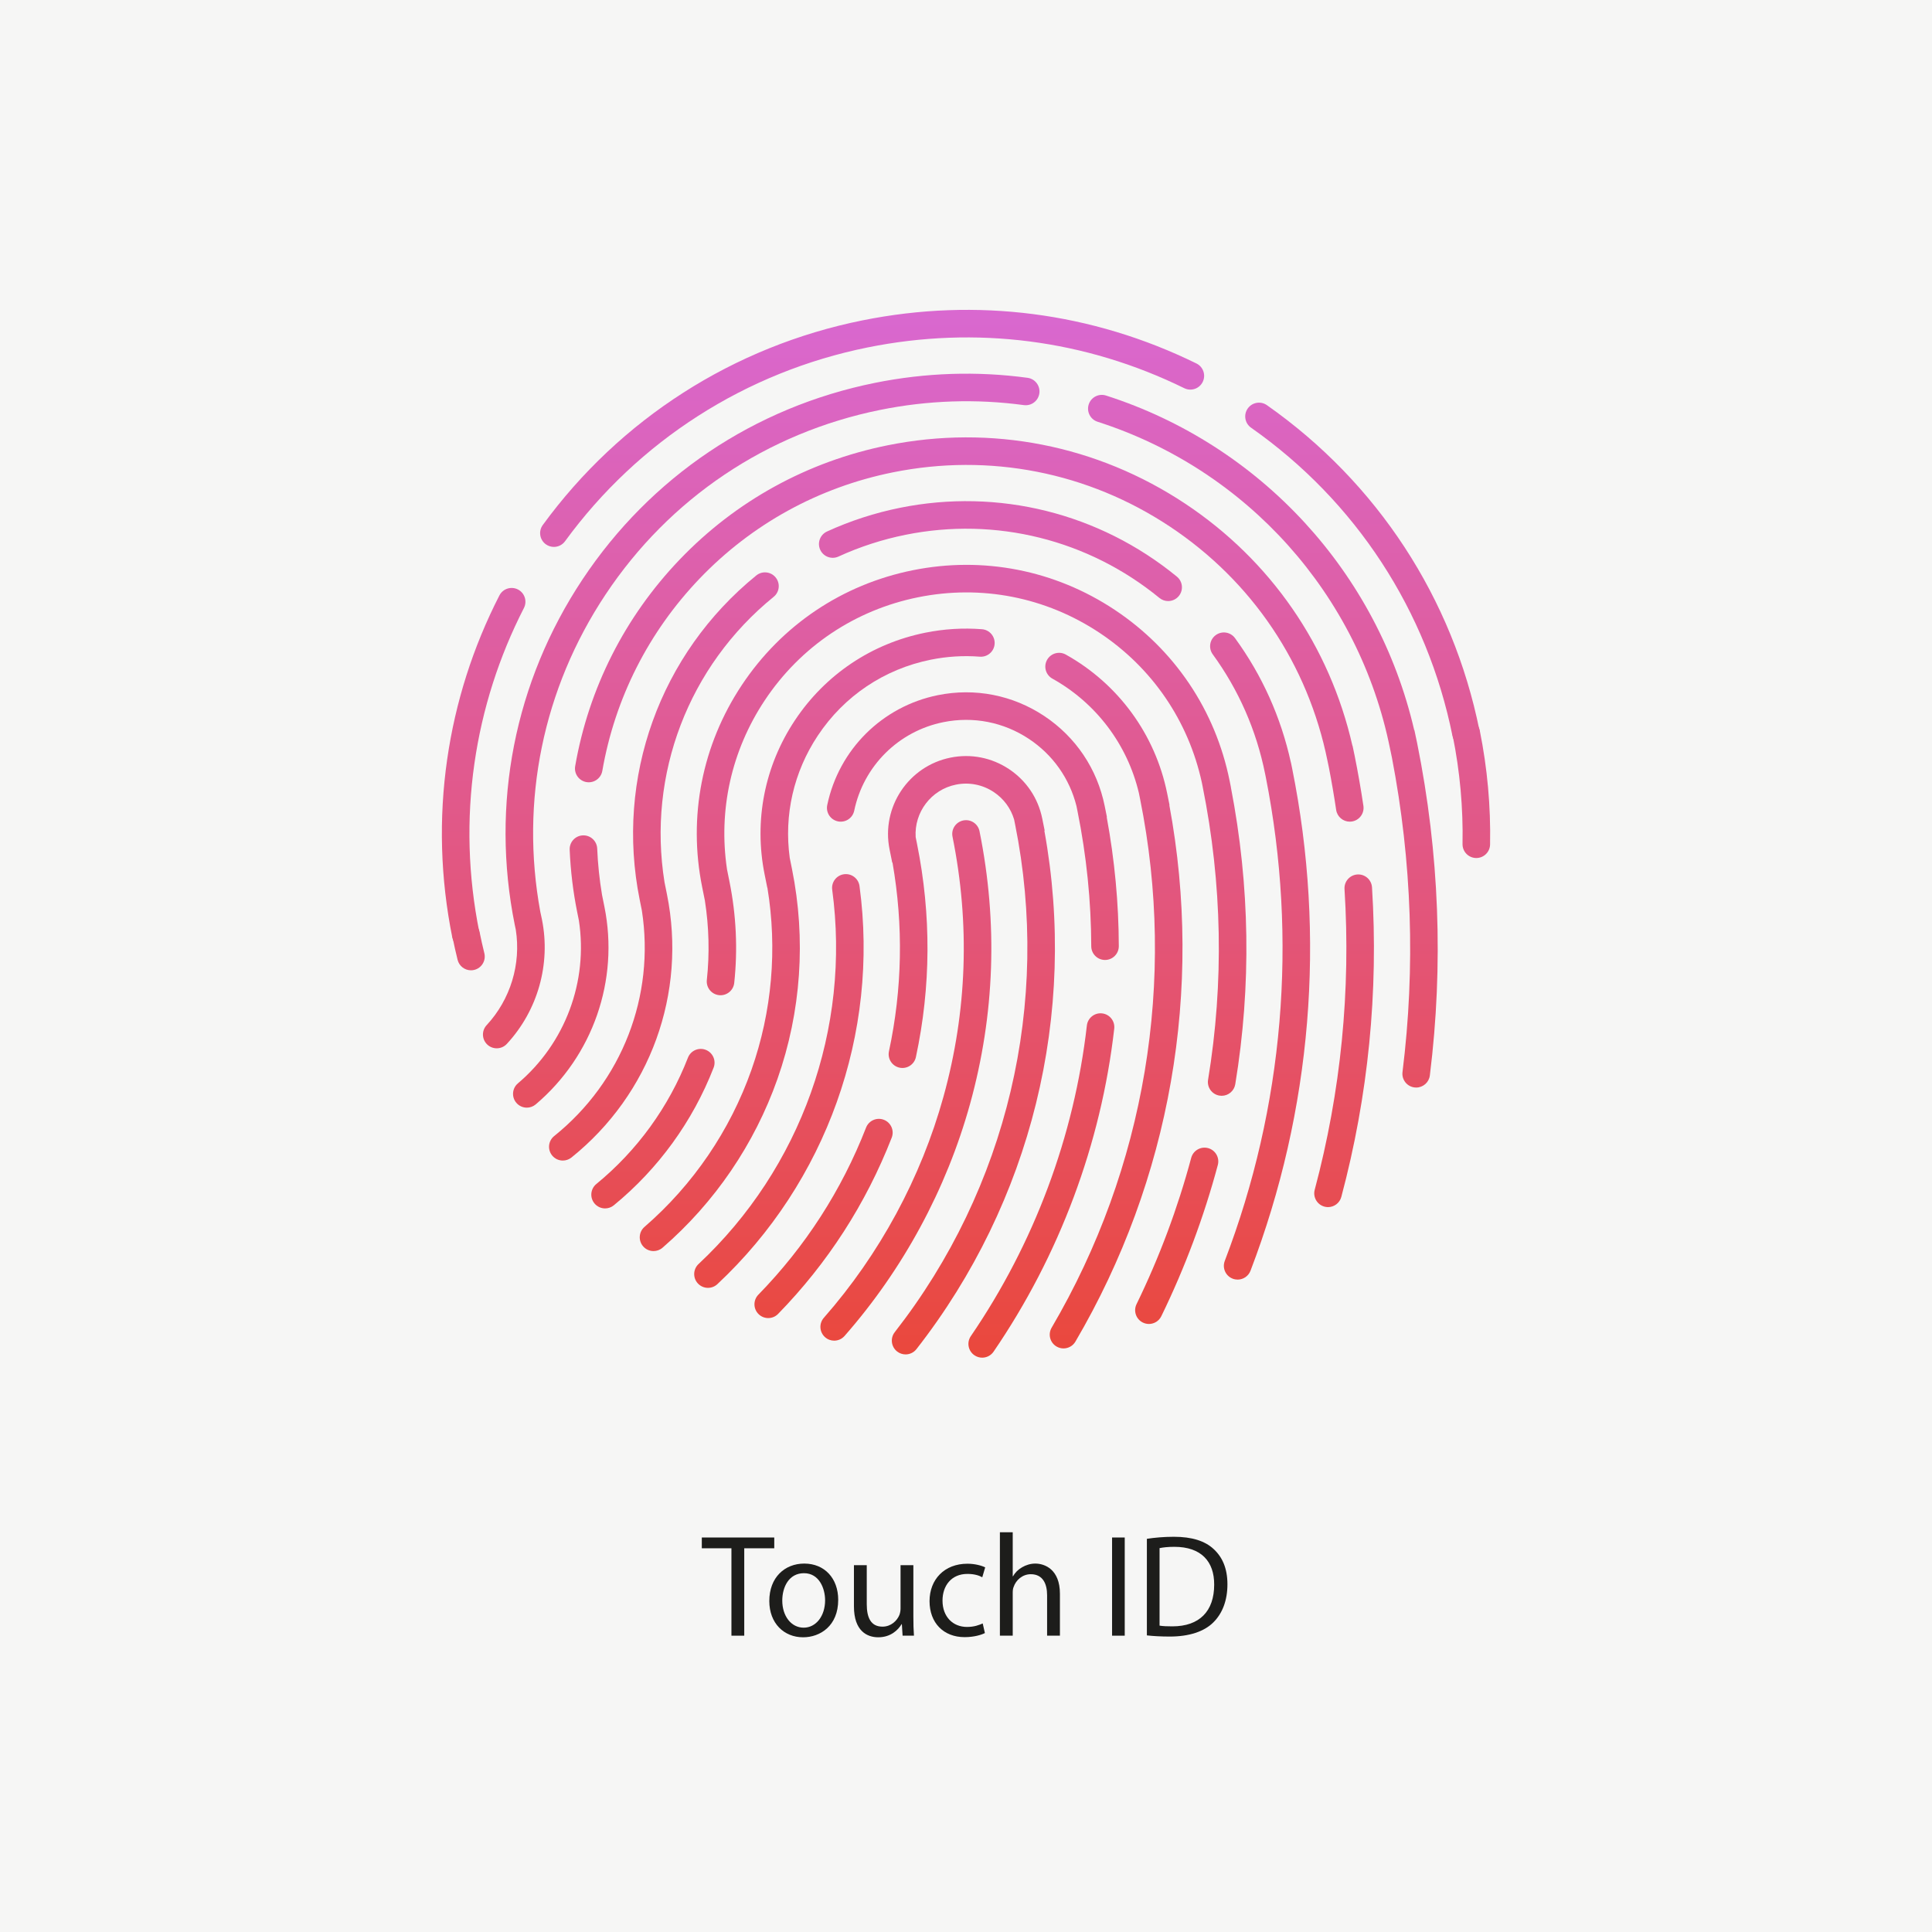
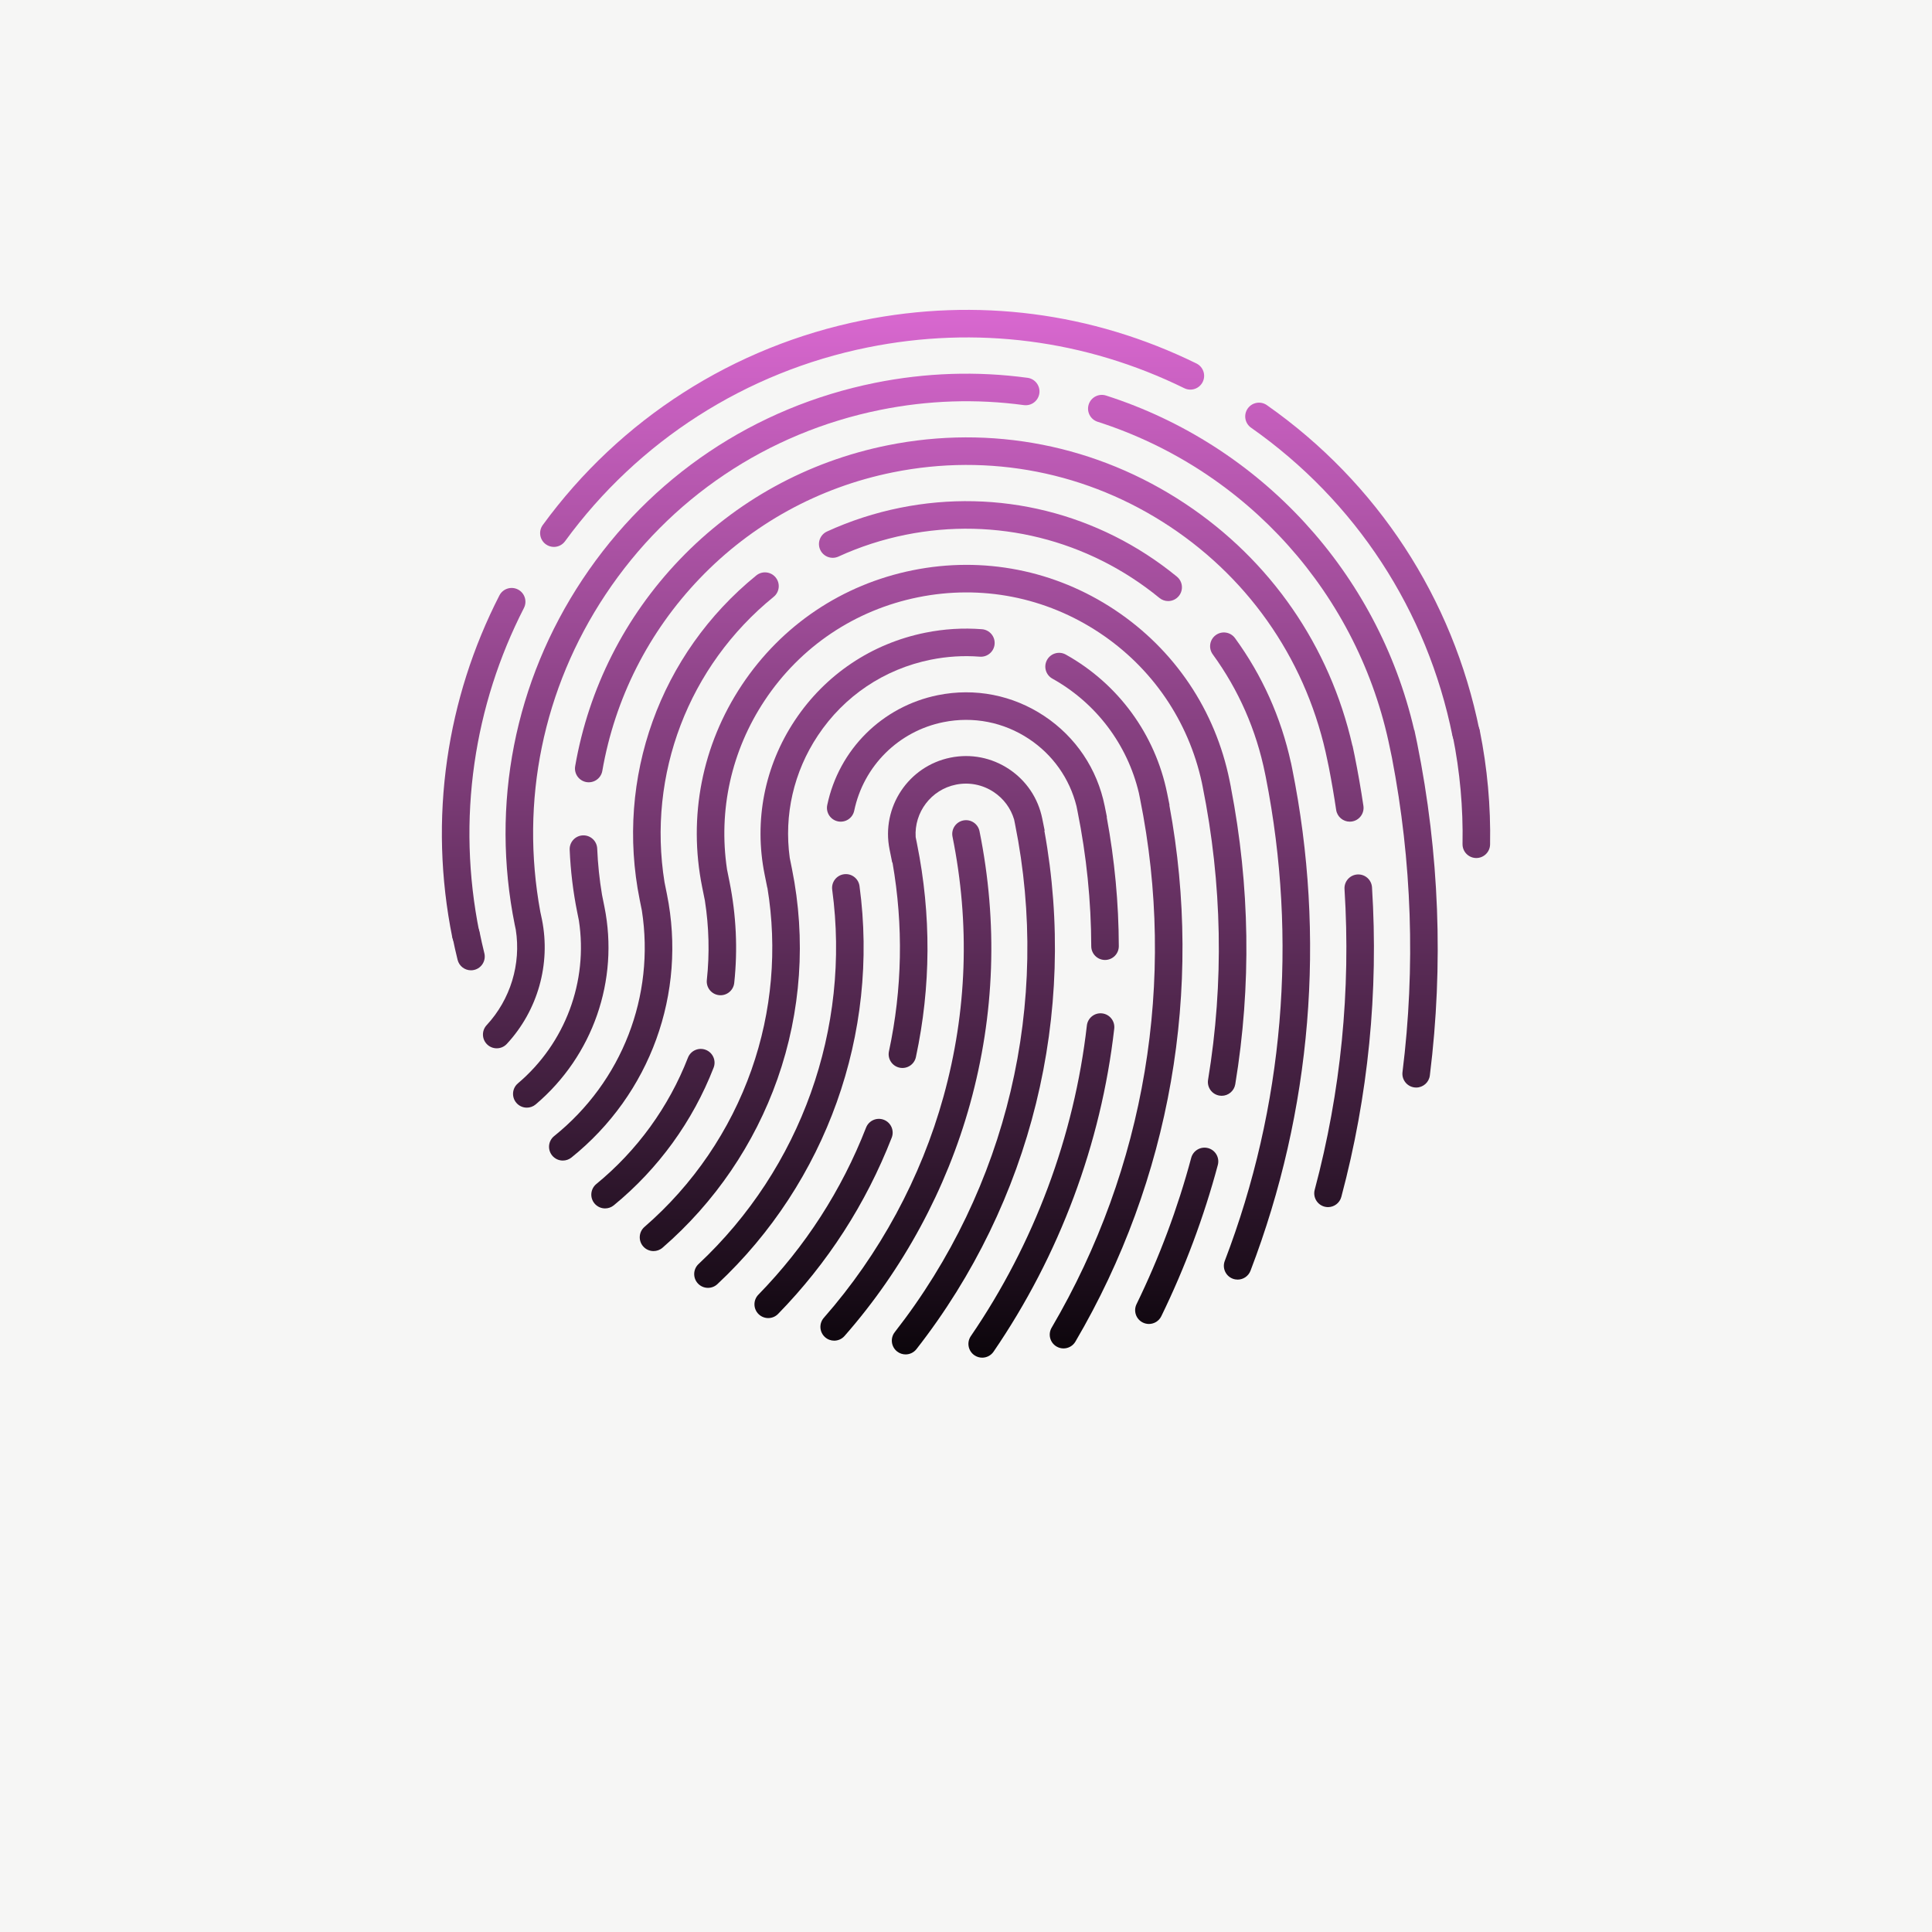
- <svg xmlns="http://www.w3.org/2000/svg" version="1.1" id="Layer_1" x="0px" y="0px" viewBox="0 0 1200 1200" style="enable-background:new 0 0 1200 1200;" xml:space="preserve">
+ <svg xmlns="http://www.w3.org/2000/svg" version="1.1" id="Layer_1" x="0px" y="0px" viewBox="0 0 1200 1200" style="enable-background:new 0 0 1600 2000;" xml:space="preserve">
  <rect style="fill:#F6F6F5;" width="1200" height="1200" />
  <g>
    <g>
      <g>
        <g>
          <linearGradient id="SVGID_1_" gradientUnits="userSpaceOnUse" x1="300.407" y1="191.779" x2="300.407" y2="879.502">
            <stop offset="0" style="stop-color:#D968D0" />
-             <stop offset="1" style="stop-color:#EB4634" />
+             <stop offset="1" style="stop-color:#000000" />
          </linearGradient>
          <path style="fill:url(#SVGID_1_);" d="M289.32,589.184c-3.99,0-7.56-2.806-8.379-6.867c-7.399-36.705-8.473-73.938-3.19-110.662      c5.105-35.496,16.018-69.748,32.433-101.805c2.154-4.206,7.31-5.871,11.516-3.716c4.206,2.154,5.87,7.31,3.716,11.516      c-15.552,30.372-25.891,62.819-30.727,96.441c-5.004,34.785-3.985,70.06,3.027,104.844c0.934,4.632-2.065,9.145-6.697,10.079      C290.449,589.128,289.88,589.184,289.32,589.184z" />
        </g>
        <g>
          <linearGradient id="SVGID_00000175313778298159982660000003975743951099566765_" gradientUnits="userSpaceOnUse" x1="541.696" y1="191.778" x2="541.696" y2="879.503">
            <stop offset="0" style="stop-color:#D968D0" />
-             <stop offset="1" style="stop-color:#EB4634" />
+             <stop offset="1" style="stop-color:#000000" />
          </linearGradient>
          <path style="fill:url(#SVGID_00000175313778298159982660000003975743951099566765_);" d="M344.031,339.695      c-1.75,0-3.515-0.535-5.036-1.645c-3.818-2.785-4.654-8.138-1.869-11.955c48.039-65.836,118.531-110.972,198.492-127.092      c70.946-14.304,142.699-5.053,207.506,26.756c4.241,2.082,5.992,7.209,3.91,11.451c-2.082,4.242-7.207,5.993-11.451,3.911      C674.196,210.99,606.218,202.227,539,215.779c-75.755,15.272-142.539,58.032-188.05,120.402      C349.275,338.477,346.671,339.695,344.031,339.695z" />
        </g>
        <g>
          <linearGradient id="SVGID_00000091727151955329092940000017313791944472246407_" gradientUnits="userSpaceOnUse" x1="846.261" y1="191.778" x2="846.261" y2="879.502">
            <stop offset="0" style="stop-color:#D968D0" />
-             <stop offset="1" style="stop-color:#EB4634" />
+             <stop offset="1" style="stop-color:#000000" />
          </linearGradient>
          <path style="fill:url(#SVGID_00000091727151955329092940000017313791944472246407_);" d="M910.527,463.929      c-3.99,0-7.56-2.805-8.379-6.868c-15.688-77.833-60.108-145.808-125.079-191.401c-3.867-2.715-4.802-8.051-2.089-11.918      c2.717-3.87,8.053-4.804,11.92-2.089c68.578,48.126,115.465,119.874,132.024,202.028c0.933,4.632-2.065,9.145-6.697,10.078      C911.657,463.874,911.088,463.929,910.527,463.929z" />
        </g>
      </g>
    </g>
    <g>
      <g>
        <g>
          <linearGradient id="SVGID_00000101793407270992779020000014774544052669600668_" gradientUnits="userSpaceOnUse" x1="913.862" y1="191.778" x2="913.862" y2="879.503">
            <stop offset="0" style="stop-color:#D968D0" />
-             <stop offset="1" style="stop-color:#EB4634" />
+             <stop offset="1" style="stop-color:#000000" />
          </linearGradient>
          <path style="fill:url(#SVGID_00000101793407270992779020000014774544052669600668_);" d="M916.963,532.929      c-0.055,0-0.11,0-0.166-0.002c-4.725-0.09-8.482-3.993-8.393-8.718c0.429-22.449-1.619-45.053-6.083-67.183      c-0.935-4.632,2.063-9.145,6.695-10.08c4.638-0.936,9.145,2.063,10.079,6.695c4.711,23.348,6.87,47.2,6.42,70.893      C925.426,529.204,921.613,532.929,916.963,532.929z" />
        </g>
        <g>
          <linearGradient id="SVGID_00000008151167410342237260000006333276255979755673_" gradientUnits="userSpaceOnUse" x1="291.011" y1="191.784" x2="291.011" y2="879.496">
            <stop offset="0" style="stop-color:#D968D0" />
-             <stop offset="1" style="stop-color:#EB4634" />
+             <stop offset="1" style="stop-color:#000000" />
          </linearGradient>
          <path style="fill:url(#SVGID_00000008151167410342237260000006333276255979755673_);" d="M292.522,602.672      c-3.846,0-7.341-2.611-8.302-6.512c-1.154-4.69-2.202-9.355-3.114-13.866c-0.936-4.632,2.061-9.146,6.692-10.081      c4.638-0.938,9.146,2.06,10.082,6.692c0.864,4.277,1.858,8.706,2.956,13.163c1.13,4.589-1.673,9.225-6.262,10.354      C293.888,602.591,293.199,602.672,292.522,602.672z" />
        </g>
      </g>
    </g>
    <g>
      <linearGradient id="SVGID_00000049907117699248182330000015138478139647472830_" gradientUnits="userSpaceOnUse" x1="562.658" y1="191.778" x2="562.658" y2="879.502">
        <stop offset="0" style="stop-color:#D968D0" />
-         <stop offset="1" style="stop-color:#EB4634" />
+         <stop offset="1" style="stop-color:#000000" />
      </linearGradient>
      <path style="fill:url(#SVGID_00000049907117699248182330000015138478139647472830_);" d="M518.128,832.706    c-2.006,0-4.019-0.701-5.644-2.129c-3.55-3.118-3.899-8.524-0.78-12.075c34.664-39.453,60.367-86.977,74.331-137.433    c14.641-52.9,16.52-107.202,5.587-161.394c-0.935-4.632,2.063-9.145,6.695-10.079c4.634-0.938,9.146,2.064,10.079,6.695    c11.471,56.852,9.496,113.827-5.869,169.343c-14.649,52.931-41.61,102.782-77.969,144.163    C522.868,831.723,520.504,832.706,518.128,832.706z" />
    </g>
    <g>
      <linearGradient id="SVGID_00000032645200976030563890000006794920453360913062_" gradientUnits="userSpaceOnUse" x1="511.529" y1="191.778" x2="511.529" y2="879.502">
        <stop offset="0" style="stop-color:#D968D0" />
-         <stop offset="1" style="stop-color:#EB4634" />
+         <stop offset="1" style="stop-color:#000000" />
      </linearGradient>
      <path style="fill:url(#SVGID_00000032645200976030563890000006794920453360913062_);" d="M477.164,818.679    c-2.154,0-4.31-0.809-5.974-2.432c-3.383-3.3-3.451-8.716-0.15-12.1c29.189-29.924,51.692-64.834,66.882-103.759    c1.718-4.401,6.682-6.575,11.081-4.861c4.402,1.719,6.579,6.68,4.86,11.082c-16.028,41.074-39.773,77.911-70.574,109.487    C481.613,817.816,479.389,818.679,477.164,818.679z" />
    </g>
    <g>
      <linearGradient id="SVGID_00000141421454255949156290000006905327740666145156_" gradientUnits="userSpaceOnUse" x1="603.403" y1="191.779" x2="603.403" y2="879.502">
        <stop offset="0" style="stop-color:#D968D0" />
-         <stop offset="1" style="stop-color:#EB4634" />
+         <stop offset="1" style="stop-color:#000000" />
      </linearGradient>
      <path style="fill:url(#SVGID_00000141421454255949156290000006905327740666145156_);" d="M562.486,841.248    c-1.843,0-3.699-0.592-5.263-1.814c-3.724-2.91-4.383-8.287-1.474-12.011c69.892-89.44,97.123-204.461,74.709-315.571    l-0.576-2.855c-2.085-6.983-6.502-12.964-12.647-17.047c-6.955-4.621-15.292-6.255-23.472-4.604    c-15.484,3.12-25.994,17.251-25.027,32.595l0.842,4.177c8.902,44.176,8.669,88.741-0.695,132.457    c-0.991,4.62-5.54,7.561-10.159,6.574c-4.621-0.989-7.564-5.538-6.575-10.158c8.287-38.688,9.023-78.089,2.203-117.241    l-0.176,0.032l-1.658-8.232c-5.269-26.149,11.715-51.711,37.86-56.98c12.66-2.558,25.562-0.027,36.326,7.126    c10.763,7.151,18.099,18.064,20.655,30.729l1.507,7.464l-0.196,0.064c20.724,113.681-8.032,230.632-79.438,322.007    C567.546,840.119,565.028,841.248,562.486,841.248z" />
    </g>
    <g>
      <linearGradient id="SVGID_00000051345260884832825730000015668195953738093495_" gradientUnits="userSpaceOnUse" x1="483.8" y1="191.78" x2="483.8" y2="879.503">
        <stop offset="0" style="stop-color:#D968D0" />
-         <stop offset="1" style="stop-color:#EB4634" />
+         <stop offset="1" style="stop-color:#000000" />
      </linearGradient>
      <path style="fill:url(#SVGID_00000051345260884832825730000015668195953738093495_);" d="M439.737,799.908    c-2.286,0-4.565-0.91-6.25-2.711c-3.228-3.45-3.048-8.865,0.403-12.094c63.628-59.525,94.659-146.431,83.007-232.472    c-0.634-4.683,2.648-8.994,7.331-9.627c4.686-0.635,8.993,2.648,9.628,7.331c12.394,91.524-20.607,183.96-88.275,247.265    C443.931,799.144,441.832,799.908,439.737,799.908z" />
    </g>
    <g>
      <linearGradient id="SVGID_00000170992762897802772460000016891362510038843292_" gradientUnits="userSpaceOnUse" x1="604.272" y1="191.779" x2="604.272" y2="879.503">
        <stop offset="0" style="stop-color:#D968D0" />
-         <stop offset="1" style="stop-color:#EB4634" />
+         <stop offset="1" style="stop-color:#000000" />
      </linearGradient>
      <path style="fill:url(#SVGID_00000170992762897802772460000016891362510038843292_);" d="M686.353,596.251    c-4.714,0-8.542-3.816-8.555-8.534c-0.073-27.889-2.935-56.05-8.504-83.701l-0.667-3.31c-4.29-17.149-14.669-31.875-29.491-41.724    c-15.758-10.472-34.65-14.177-53.195-10.436c-27.837,5.614-49.572,27.2-55.375,54.994c-0.966,4.626-5.499,7.596-10.125,6.627    c-4.626-0.965-7.593-5.499-6.627-10.124c7.203-34.505,34.187-61.304,68.742-68.272c23.026-4.647,46.485-0.045,66.051,12.958    c19.566,13.002,32.897,32.847,37.536,55.877l1.381,6.857l-0.125,0.053c4.916,26.53,7.441,53.46,7.511,80.155    c0.013,4.725-3.808,8.566-8.533,8.579C686.37,596.251,686.362,596.251,686.353,596.251z" />
    </g>
    <g>
      <linearGradient id="SVGID_00000018937116752041388240000006877801852934711196_" gradientUnits="userSpaceOnUse" x1="646.816" y1="191.778" x2="646.816" y2="879.5">
        <stop offset="0" style="stop-color:#D968D0" />
-         <stop offset="1" style="stop-color:#EB4634" />
+         <stop offset="1" style="stop-color:#000000" />
      </linearGradient>
      <path style="fill:url(#SVGID_00000018937116752041388240000006877801852934711196_);" d="M610.053,843.273    c-1.664,0-3.346-0.485-4.823-1.496c-3.901-2.667-4.899-7.992-2.23-11.893c39.312-57.464,64.234-124.176,72.072-192.921    c0.535-4.694,4.782-8.068,9.471-7.531c4.694,0.534,8.067,4.775,7.531,9.47c-8.151,71.506-34.068,140.887-74.951,200.643    C615.465,841.969,612.782,843.273,610.053,843.273z" />
    </g>
    <g>
      <linearGradient id="SVGID_00000088112571426191546760000005275718823562036895_" gradientUnits="userSpaceOnUse" x1="507.581" y1="191.779" x2="507.581" y2="879.502">
        <stop offset="0" style="stop-color:#D968D0" />
-         <stop offset="1" style="stop-color:#EB4634" />
+         <stop offset="1" style="stop-color:#000000" />
      </linearGradient>
      <path style="fill:url(#SVGID_00000088112571426191546760000005275718823562036895_);" d="M405.92,777.065    c-2.397,0-4.78-1.001-6.472-2.955c-3.094-3.572-2.706-8.976,0.866-12.069c30.199-26.155,53.177-59.902,66.449-97.592    c12.747-36.199,16.125-75.135,9.879-113.121l-0.069,0.012l-1.643-8.143c-6.736-33.395-0.065-67.412,18.788-95.784    c18.85-28.371,47.624-47.703,81.019-54.436c11.614-2.343,23.446-3.069,35.171-2.159c4.712,0.367,8.233,4.483,7.867,9.194    c-0.367,4.711-4.474,8.231-9.193,7.867c-10.148-0.791-20.395-0.159-30.462,1.872c-28.915,5.83-53.827,22.568-70.148,47.132    c-15.014,22.596-21.104,49.328-17.445,75.971l1.396,6.921c8.787,43.571,5.668,88.648-9.019,130.356    c-14.258,40.49-38.943,76.745-71.387,104.844C409.899,776.378,407.905,777.065,405.92,777.065z" />
    </g>
    <g>
      <linearGradient id="SVGID_00000052820120597233908740000007643792300468968361_" gradientUnits="userSpaceOnUse" x1="691.87" y1="191.778" x2="691.87" y2="879.502">
        <stop offset="0" style="stop-color:#D968D0" />
-         <stop offset="1" style="stop-color:#EB4634" />
+         <stop offset="1" style="stop-color:#000000" />
      </linearGradient>
      <path style="fill:url(#SVGID_00000052820120597233908740000007643792300468968361_);" d="M660.566,837.529    c-1.471,0-2.961-0.379-4.32-1.177c-4.077-2.392-5.442-7.634-3.052-11.71c58.145-99.111,77.648-215.76,54.92-328.457l-0.748-3.707    c-7.149-30.105-26.561-55.825-53.711-70.968c-4.128-2.302-5.607-7.514-3.305-11.641c2.301-4.126,7.512-5.607,11.64-3.305    c32.625,18.197,55.573,49.621,62.96,86.214l1.467,7.268l-0.116,0.041c21.296,114.561,0.681,232.6-58.346,333.213    C666.362,836.018,663.503,837.529,660.566,837.529z" />
    </g>
    <g>
      <linearGradient id="SVGID_00000155833729572647407750000001884436509731487118_" gradientUnits="userSpaceOnUse" x1="405.548" y1="191.776" x2="405.548" y2="879.503">
        <stop offset="0" style="stop-color:#D968D0" />
-         <stop offset="1" style="stop-color:#EB4634" />
+         <stop offset="1" style="stop-color:#000000" />
      </linearGradient>
      <path style="fill:url(#SVGID_00000155833729572647407750000001884436509731487118_);" d="M375.835,750.568    c-2.476,0-4.932-1.069-6.624-3.134c-2.995-3.656-2.458-9.047,1.197-12.041c25.339-20.756,45.008-47.878,56.88-78.436    c1.711-4.405,6.669-6.589,11.074-4.877c4.405,1.712,6.588,6.67,4.877,11.074c-12.938,33.299-34.373,62.856-61.988,85.476    C379.662,749.935,377.742,750.568,375.835,750.568z" />
    </g>
    <g>
      <linearGradient id="SVGID_00000003069102003663883740000007238625894888996270_" gradientUnits="userSpaceOnUse" x1="603.47" y1="191.779" x2="603.47" y2="879.501">
        <stop offset="0" style="stop-color:#D968D0" />
-         <stop offset="1" style="stop-color:#EB4634" />
+         <stop offset="1" style="stop-color:#000000" />
      </linearGradient>
      <path style="fill:url(#SVGID_00000003069102003663883740000007238625894888996270_);" d="M758.809,680.615    c-0.461,0-0.93-0.037-1.399-0.115c-4.663-0.767-7.821-5.169-7.054-9.831c9.943-60.409,8.797-121.747-3.406-182.309l-0.464-2.304    c-8.326-38.3-30.824-71.258-63.544-92.997c-33.368-22.169-73.374-30.017-112.642-22.095    c-39.282,7.918-73.125,30.656-95.296,64.027c-20.739,31.213-28.944,68.235-23.434,105.033l1.526,7.581    c4.198,20.856,5.19,42.024,2.945,62.916c-0.504,4.698-4.725,8.097-9.421,7.593c-4.699-0.504-8.098-4.723-7.593-9.421    c1.756-16.353,1.35-32.898-1.206-49.301l-1.686-8.361c-8.828-43.758-0.085-88.332,24.616-125.51    c24.702-37.178,62.406-62.511,106.168-71.332c43.749-8.824,88.318-0.082,125.495,24.617    c37.178,24.701,62.508,62.401,71.328,106.156l0.803,3.989l-0.027,0.033c11.868,61.299,12.787,123.335,2.726,184.464    C766.552,677.64,762.923,680.615,758.809,680.615z" />
    </g>
    <g>
      <linearGradient id="SVGID_00000052820666419897394450000010481292094776646323_" gradientUnits="userSpaceOnUse" x1="730.881" y1="191.78" x2="730.881" y2="879.501">
        <stop offset="0" style="stop-color:#D968D0" />
-         <stop offset="1" style="stop-color:#EB4634" />
+         <stop offset="1" style="stop-color:#000000" />
      </linearGradient>
      <path style="fill:url(#SVGID_00000052820666419897394450000010481292094776646323_);" d="M713.61,822.338    c-1.258,0-2.535-0.279-3.742-0.867c-4.249-2.07-6.014-7.191-3.943-11.439c14.189-29.12,25.612-59.692,33.954-90.865    c1.222-4.564,5.91-7.268,10.478-6.054c4.565,1.222,7.274,5.913,6.054,10.479c-8.625,32.228-20.435,63.833-35.104,93.936    C719.826,820.568,716.78,822.338,713.61,822.338z" />
    </g>
    <g>
      <linearGradient id="SVGID_00000109031436370211291740000014440740307411022764_" gradientUnits="userSpaceOnUse" x1="782.674" y1="191.779" x2="782.674" y2="879.501">
        <stop offset="0" style="stop-color:#D968D0" />
-         <stop offset="1" style="stop-color:#EB4634" />
+         <stop offset="1" style="stop-color:#000000" />
      </linearGradient>
      <path style="fill:url(#SVGID_00000109031436370211291740000014440740307411022764_);" d="M768.718,794.782    c-1.016,0-2.049-0.183-3.055-0.567c-4.414-1.688-6.623-6.635-4.935-11.049c36.615-95.719,45.412-199.57,25.479-300.476    l-0.444-2.165c-5.455-27.043-16.392-51.975-32.505-74.1c-2.781-3.82-1.941-9.172,1.879-11.954    c3.821-2.783,9.172-1.94,11.954,1.879c16.87,23.164,28.535,49.141,34.703,77.257l0.035,0.023l0.722,3.52    c21.131,104.763,12.196,212.696-25.839,312.129C775.408,792.688,772.162,794.782,768.718,794.782z" />
    </g>
    <g>
      <linearGradient id="SVGID_00000081617856624002660500000014457919432789183416_" gradientUnits="userSpaceOnUse" x1="621.395" y1="191.779" x2="621.395" y2="879.505">
        <stop offset="0" style="stop-color:#D968D0" />
-         <stop offset="1" style="stop-color:#EB4634" />
+         <stop offset="1" style="stop-color:#000000" />
      </linearGradient>
      <path style="fill:url(#SVGID_00000081617856624002660500000014457919432789183416_);" d="M725.559,373.333    c-1.907,0.001-3.824-0.634-5.415-1.936c-44.226-36.215-101.696-50.515-157.681-39.232c-14.408,2.902-28.428,7.452-41.67,13.522    c-4.296,1.968-9.374,0.083-11.344-4.213c-1.969-4.295-0.083-9.374,4.213-11.344c14.44-6.619,29.722-11.579,45.421-14.741    c61.03-12.305,123.688,3.286,171.902,42.768c3.656,2.994,4.193,8.385,1.198,12.041    C730.493,372.264,728.035,373.333,725.559,373.333z" />
    </g>
    <g>
      <linearGradient id="SVGID_00000060026949236068225080000014955527108540923055_" gradientUnits="userSpaceOnUse" x1="412.358" y1="191.778" x2="412.358" y2="879.501">
        <stop offset="0" style="stop-color:#D968D0" />
-         <stop offset="1" style="stop-color:#EB4634" />
+         <stop offset="1" style="stop-color:#000000" />
      </linearGradient>
      <path style="fill:url(#SVGID_00000060026949236068225080000014955527108540923055_);" d="M349.583,720.844    c-2.504,0-4.985-1.094-6.676-3.197c-2.96-3.684-2.372-9.07,1.311-12.029c42.202-33.904,62.697-87.06,54.458-140.073l-1.349-6.69    c-15.243-75.594,12.506-152.778,72.417-201.433c3.669-2.979,9.058-2.42,12.036,1.248c2.98,3.669,2.421,9.057-1.248,12.036    c-52.972,43.018-78.534,110.345-67.792,177.244l1.511,7.489c12.405,61.503-10.323,124.16-59.315,163.519    C353.357,720.227,351.464,720.844,349.583,720.844z" />
    </g>
    <g>
      <linearGradient id="SVGID_00000135656438741098351460000011519721504790639518_" gradientUnits="userSpaceOnUse" x1="348.303" y1="191.778" x2="348.303" y2="879.501">
        <stop offset="0" style="stop-color:#D968D0" />
-         <stop offset="1" style="stop-color:#EB4634" />
+         <stop offset="1" style="stop-color:#000000" />
      </linearGradient>
      <path style="fill:url(#SVGID_00000135656438741098351460000011519721504790639518_);" d="M327.218,687.982    c-2.427,0-4.839-1.028-6.532-3.025c-3.055-3.604-2.61-9.003,0.996-12.059c29.441-24.949,43.682-63.308,37.88-101.151l-1.025-5.072    c-2.576-12.753-4.157-25.844-4.701-38.907c-0.196-4.721,3.472-8.708,8.193-8.905c4.721-0.183,8.708,3.472,8.905,8.193    c0.401,9.635,1.408,19.283,3,28.778l1.497,7.429c9.189,45.577-7.168,92.589-42.686,122.692    C331.138,687.315,329.172,687.982,327.218,687.982z" />
    </g>
    <g>
      <linearGradient id="SVGID_00000017479241211351959170000013132366125447687868_" gradientUnits="userSpaceOnUse" x1="602.03" y1="191.778" x2="602.03" y2="879.502">
        <stop offset="0" style="stop-color:#D968D0" />
-         <stop offset="1" style="stop-color:#EB4634" />
+         <stop offset="1" style="stop-color:#000000" />
      </linearGradient>
      <path style="fill:url(#SVGID_00000017479241211351959170000013132366125447687868_);" d="M838.365,510.346    c-4.168,0-7.821-3.051-8.453-7.298c-1.309-8.8-2.817-17.607-4.495-26.237l-0.857-4.107    c-12.097-60.003-46.833-111.701-97.813-145.571c-50.977-33.87-112.098-45.859-172.105-33.761    c-46.157,9.306-87.694,32.136-120.124,66.021c-31.704,33.128-52.592,74.418-60.406,119.407c-0.808,4.656-5.233,7.777-9.895,6.965    c-4.656-0.808-7.775-5.238-6.966-9.894c8.398-48.35,30.841-92.719,64.903-128.311c34.859-36.424,79.503-60.964,129.105-70.965    c64.487-13,130.173-0.115,184.958,36.284c53.031,35.233,89.707,88.415,103.792,150.269l0.081,0.008l1.288,6.168    c2.062,10.219,3.899,20.717,5.46,31.204c0.695,4.674-2.53,9.027-7.204,9.723C839.208,510.315,838.784,510.346,838.365,510.346z" />
    </g>
    <g>
      <linearGradient id="SVGID_00000160888515731892740420000013810747027796521864_" gradientUnits="userSpaceOnUse" x1="834.838" y1="191.779" x2="834.838" y2="879.502">
        <stop offset="0" style="stop-color:#D968D0" />
-         <stop offset="1" style="stop-color:#EB4634" />
+         <stop offset="1" style="stop-color:#000000" />
      </linearGradient>
      <path style="fill:url(#SVGID_00000160888515731892740420000013810747027796521864_);" d="M824.862,749.76    c-0.731,0-1.472-0.095-2.21-0.292c-4.566-1.218-7.28-5.906-6.063-10.472c16.257-60.947,22.484-123.784,18.512-186.768    c-0.298-4.716,3.285-8.781,8.001-9.078c4.718-0.311,8.78,3.284,9.078,8c4.091,64.834-2.321,129.518-19.057,192.255    C832.103,747.232,828.644,749.76,824.862,749.76z" />
    </g>
    <g>
      <linearGradient id="SVGID_00000078734969931751298230000007607325103927000216_" gradientUnits="userSpaceOnUse" x1="472.81" y1="191.779" x2="472.81" y2="879.501">
        <stop offset="0" style="stop-color:#D968D0" />
-         <stop offset="1" style="stop-color:#EB4634" />
+         <stop offset="1" style="stop-color:#000000" />
      </linearGradient>
      <path style="fill:url(#SVGID_00000078734969931751298230000007607325103927000216_);" d="M308.527,651.124    c-2.082,0-4.168-0.755-5.816-2.282c-3.465-3.213-3.67-8.626-0.457-12.092c14.818-15.981,21.477-37.963,18.109-59.334l-0.625-2.924    c-15.093-74.845-0.136-151.085,42.117-214.678c42.251-63.591,106.739-106.923,181.584-122.013    c31.435-6.34,63.33-7.395,94.796-3.138c4.683,0.633,7.967,4.943,7.333,9.626c-0.634,4.682-4.95,7.968-9.627,7.331    c-29.573-4-59.556-3.007-89.12,2.956c-70.364,14.187-130.991,54.924-170.712,114.708    c-38.824,58.431-53.134,128.226-40.515,197.047l1.017,4.76c5.574,27.66-2.578,56.555-21.808,77.295    C313.118,650.204,310.826,651.124,308.527,651.124z" />
    </g>
    <g>
      <linearGradient id="SVGID_00000082335161465235849160000009132301192877662900_" gradientUnits="userSpaceOnUse" x1="784.402" y1="191.778" x2="784.402" y2="879.501">
        <stop offset="0" style="stop-color:#D968D0" />
-         <stop offset="1" style="stop-color:#EB4634" />
+         <stop offset="1" style="stop-color:#000000" />
      </linearGradient>
      <path style="fill:url(#SVGID_00000082335161465235849160000009132301192877662900_);" d="M879.622,675.492    c-0.354,0-0.709-0.021-1.068-0.066c-4.689-0.584-8.017-4.859-7.434-9.548c8.092-64.987,5.866-130.733-6.61-195.508l-1.159-5.487    c-19.229-95.408-88.815-173.159-181.598-202.912c-4.501-1.444-6.979-6.261-5.536-10.761c1.444-4.5,6.265-6.975,10.761-5.535    c96.076,30.809,168.768,110.017,191.417,207.828l0.115-0.018l1.69,8.004c13.793,68.364,16.451,137.842,7.901,206.504    C887.563,672.322,883.876,675.492,879.622,675.492z" />
    </g>
  </g>
-   <g>
-     <g>
-       <polygon style="fill:#1D1D1B;" points="435.907,954.97 435.907,961.667 454.306,961.667 454.306,1015.95 462.267,1015.95     462.267,961.667 480.905,961.667 480.905,954.97   " />
-     </g>
-     <g>
-       <path style="fill:#1D1D1B;" d="M520.626,993.693c0,16.194-11.22,23.253-21.806,23.253c-11.852,0-20.991-8.686-20.991-22.528    c0-14.656,9.591-23.253,21.716-23.253C512.121,971.165,520.626,980.304,520.626,993.693z M485.884,994.146    c0,9.589,5.517,16.829,13.3,16.829c7.598,0,13.3-7.148,13.3-17.009c0-7.418-3.713-16.829-13.123-16.829    C489.957,977.137,485.884,985.822,485.884,994.146z" />
-     </g>
-     <g>
-       <path style="fill:#1D1D1B;" d="M567.31,1004.007c0,4.525,0.093,8.506,0.364,11.943h-7.057l-0.454-7.148h-0.18    c-2.084,3.53-6.693,8.144-14.477,8.144c-6.876,0-15.107-3.801-15.107-19.181v-25.605h7.961v24.246    c0,8.323,2.535,13.933,9.771,13.933c5.337,0,9.046-3.708,10.496-7.236c0.451-1.177,0.722-2.625,0.722-4.07v-26.872h7.961V1004.007    z" />
-     </g>
-     <g>
-       <path style="fill:#1D1D1B;" d="M611.738,1014.32c-2.084,1.088-6.696,2.535-12.577,2.535c-13.21,0-21.806-8.958-21.806-22.348    c0-13.481,9.229-23.252,23.523-23.252c4.708,0,8.869,1.176,11.04,2.263l-1.811,6.152c-1.896-1.085-4.886-2.082-9.229-2.082    c-10.039,0-15.468,7.419-15.468,16.557c0,10.133,6.512,16.376,15.2,16.376c4.523,0,7.507-1.176,9.771-2.172L611.738,1014.32z" />
-     </g>
-     <g>
-       <path style="fill:#1D1D1B;" d="M621.057,951.714h7.965v27.323h0.181c1.266-2.263,3.255-4.253,5.696-5.61    c2.354-1.357,5.156-2.262,8.145-2.262c5.881,0,15.292,3.619,15.292,18.729v26.056h-7.965v-25.151    c0-7.056-2.621-13.029-10.131-13.029c-5.157,0-9.229,3.62-10.677,7.963c-0.454,1.086-0.541,2.261-0.541,3.801v26.417h-7.965    V951.714z" />
-     </g>
-     <g>
-       <path style="fill:#1D1D1B;" d="M698.595,954.97v60.98h-7.868v-60.98H698.595z" />
-     </g>
-     <g>
-       <path style="fill:#1D1D1B;" d="M712.35,955.785c4.795-0.725,10.494-1.266,16.739-1.266c11.307,0,19.358,2.624,24.698,7.599    c5.43,4.977,8.595,12.033,8.595,21.894c0,9.953-3.079,18.096-8.775,23.704c-5.701,5.7-15.11,8.776-26.962,8.776    c-5.609,0-10.313-0.273-14.295-0.723V955.785z M720.22,1009.707c1.99,0.362,4.888,0.453,7.961,0.453    c16.831,0,25.968-9.408,25.968-25.876c0.09-14.386-8.055-23.524-24.699-23.524c-4.073,0-7.146,0.363-9.229,0.817V1009.707z" />
-     </g>
-   </g>
</svg>
